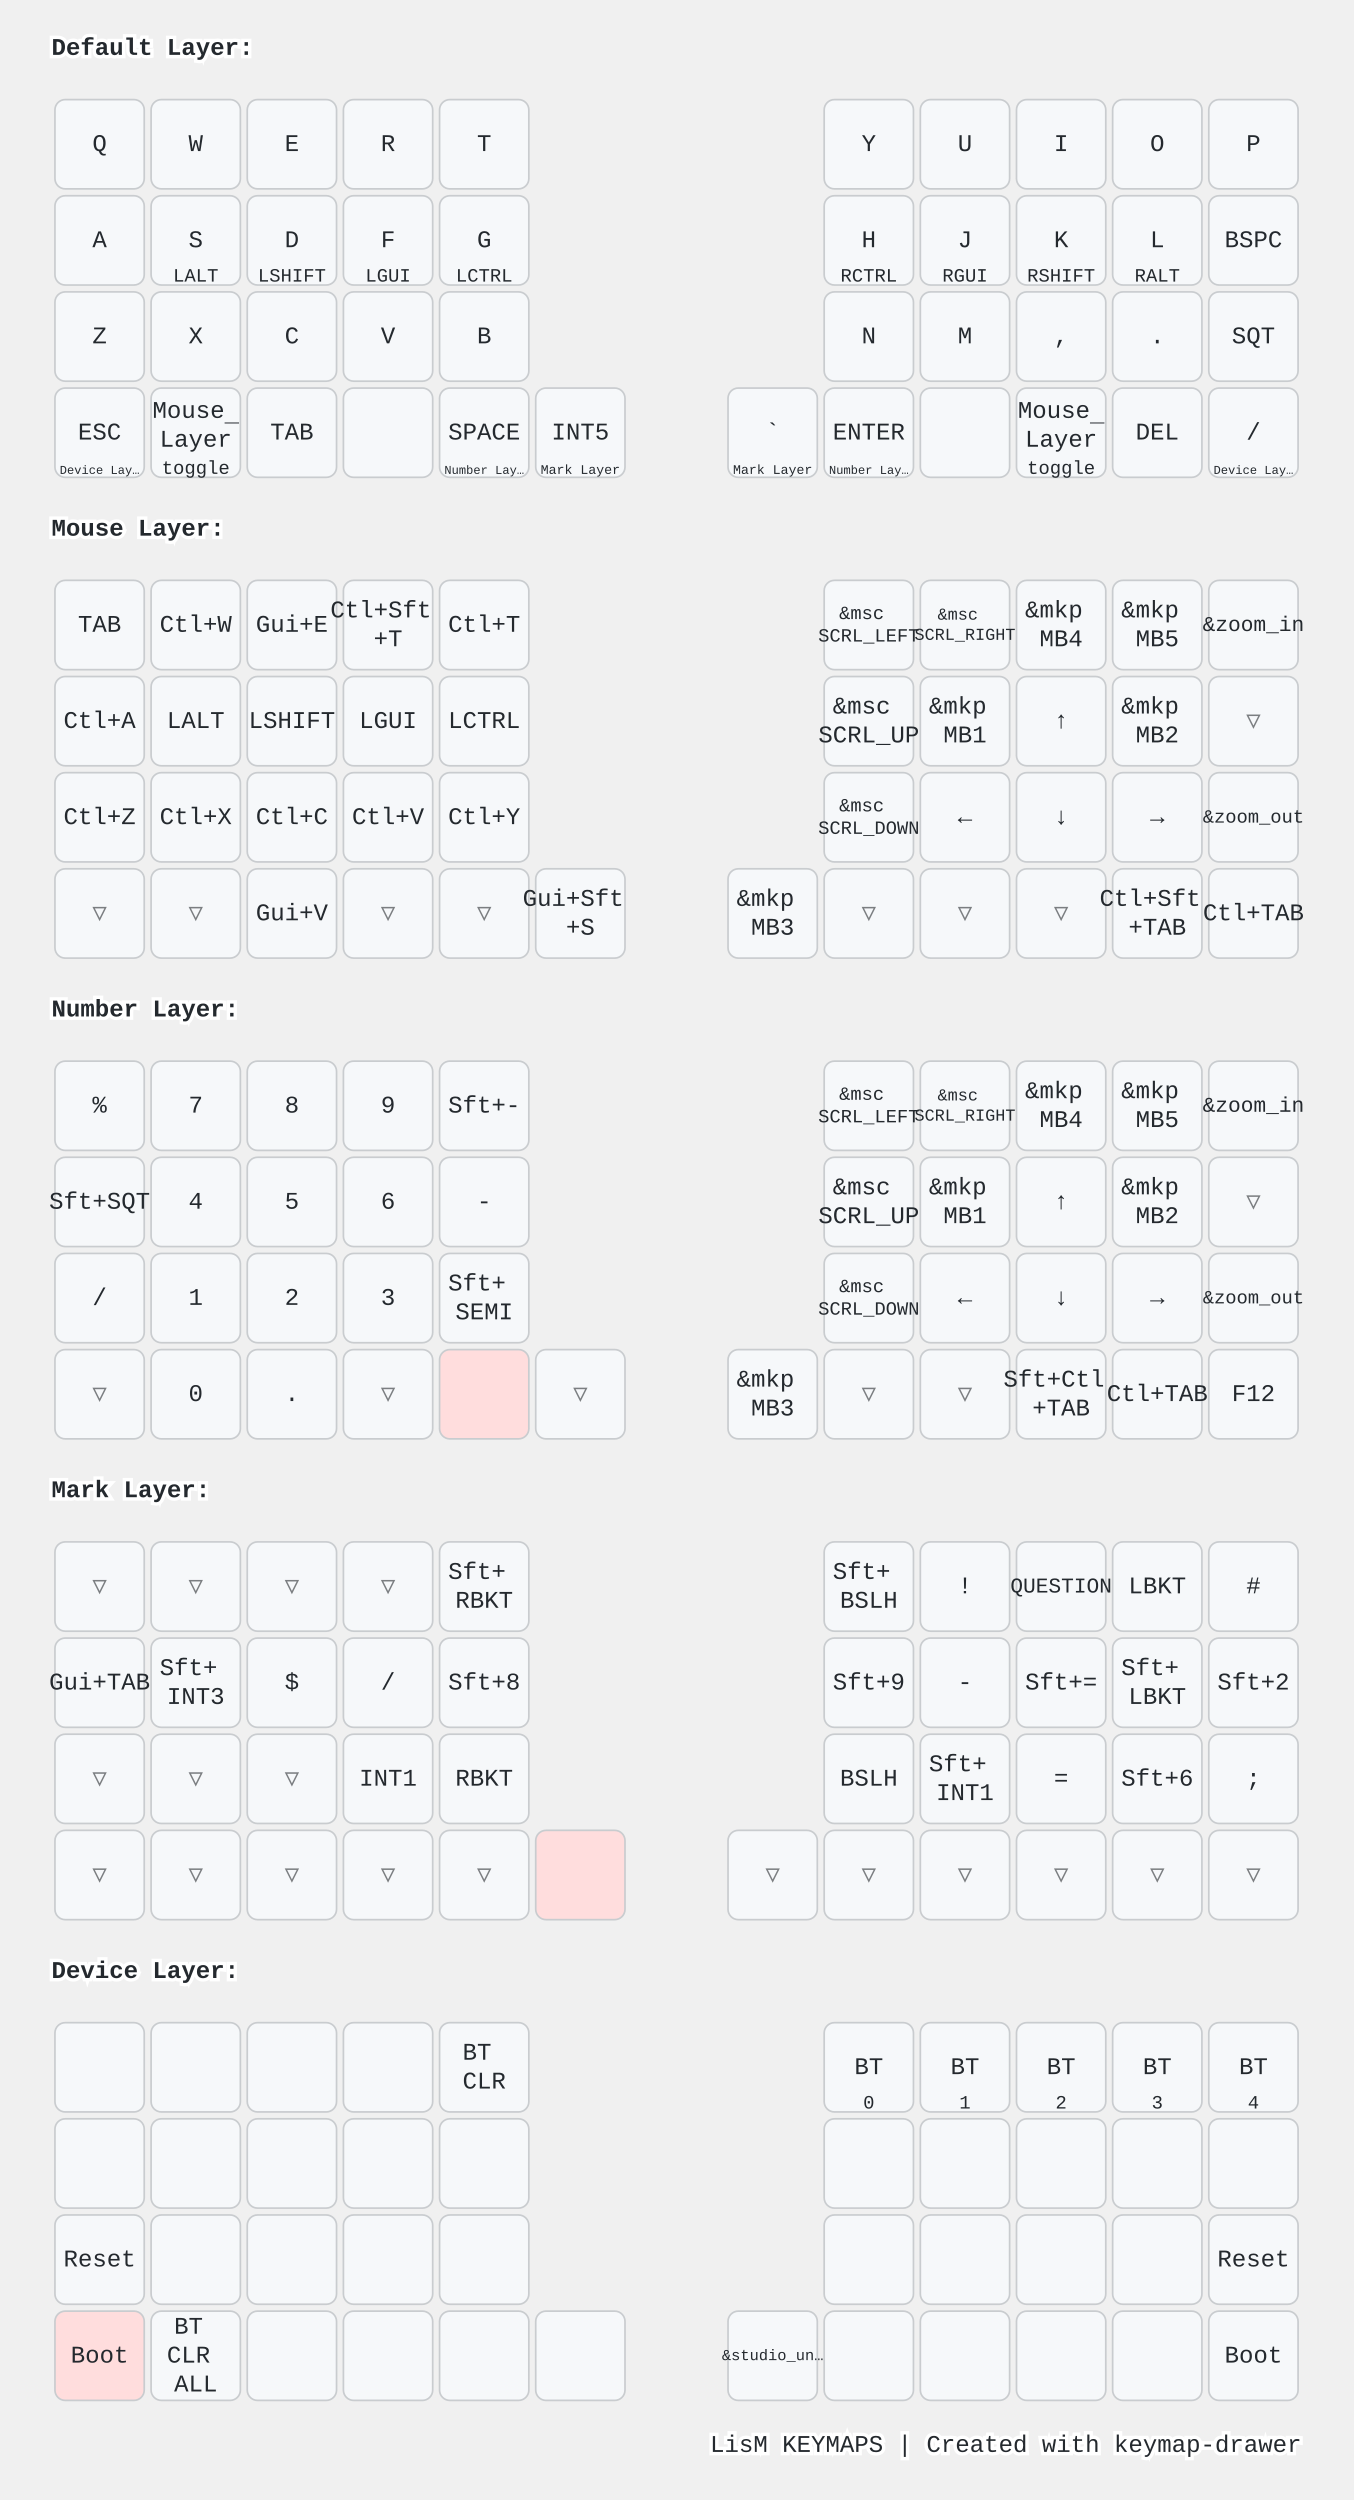
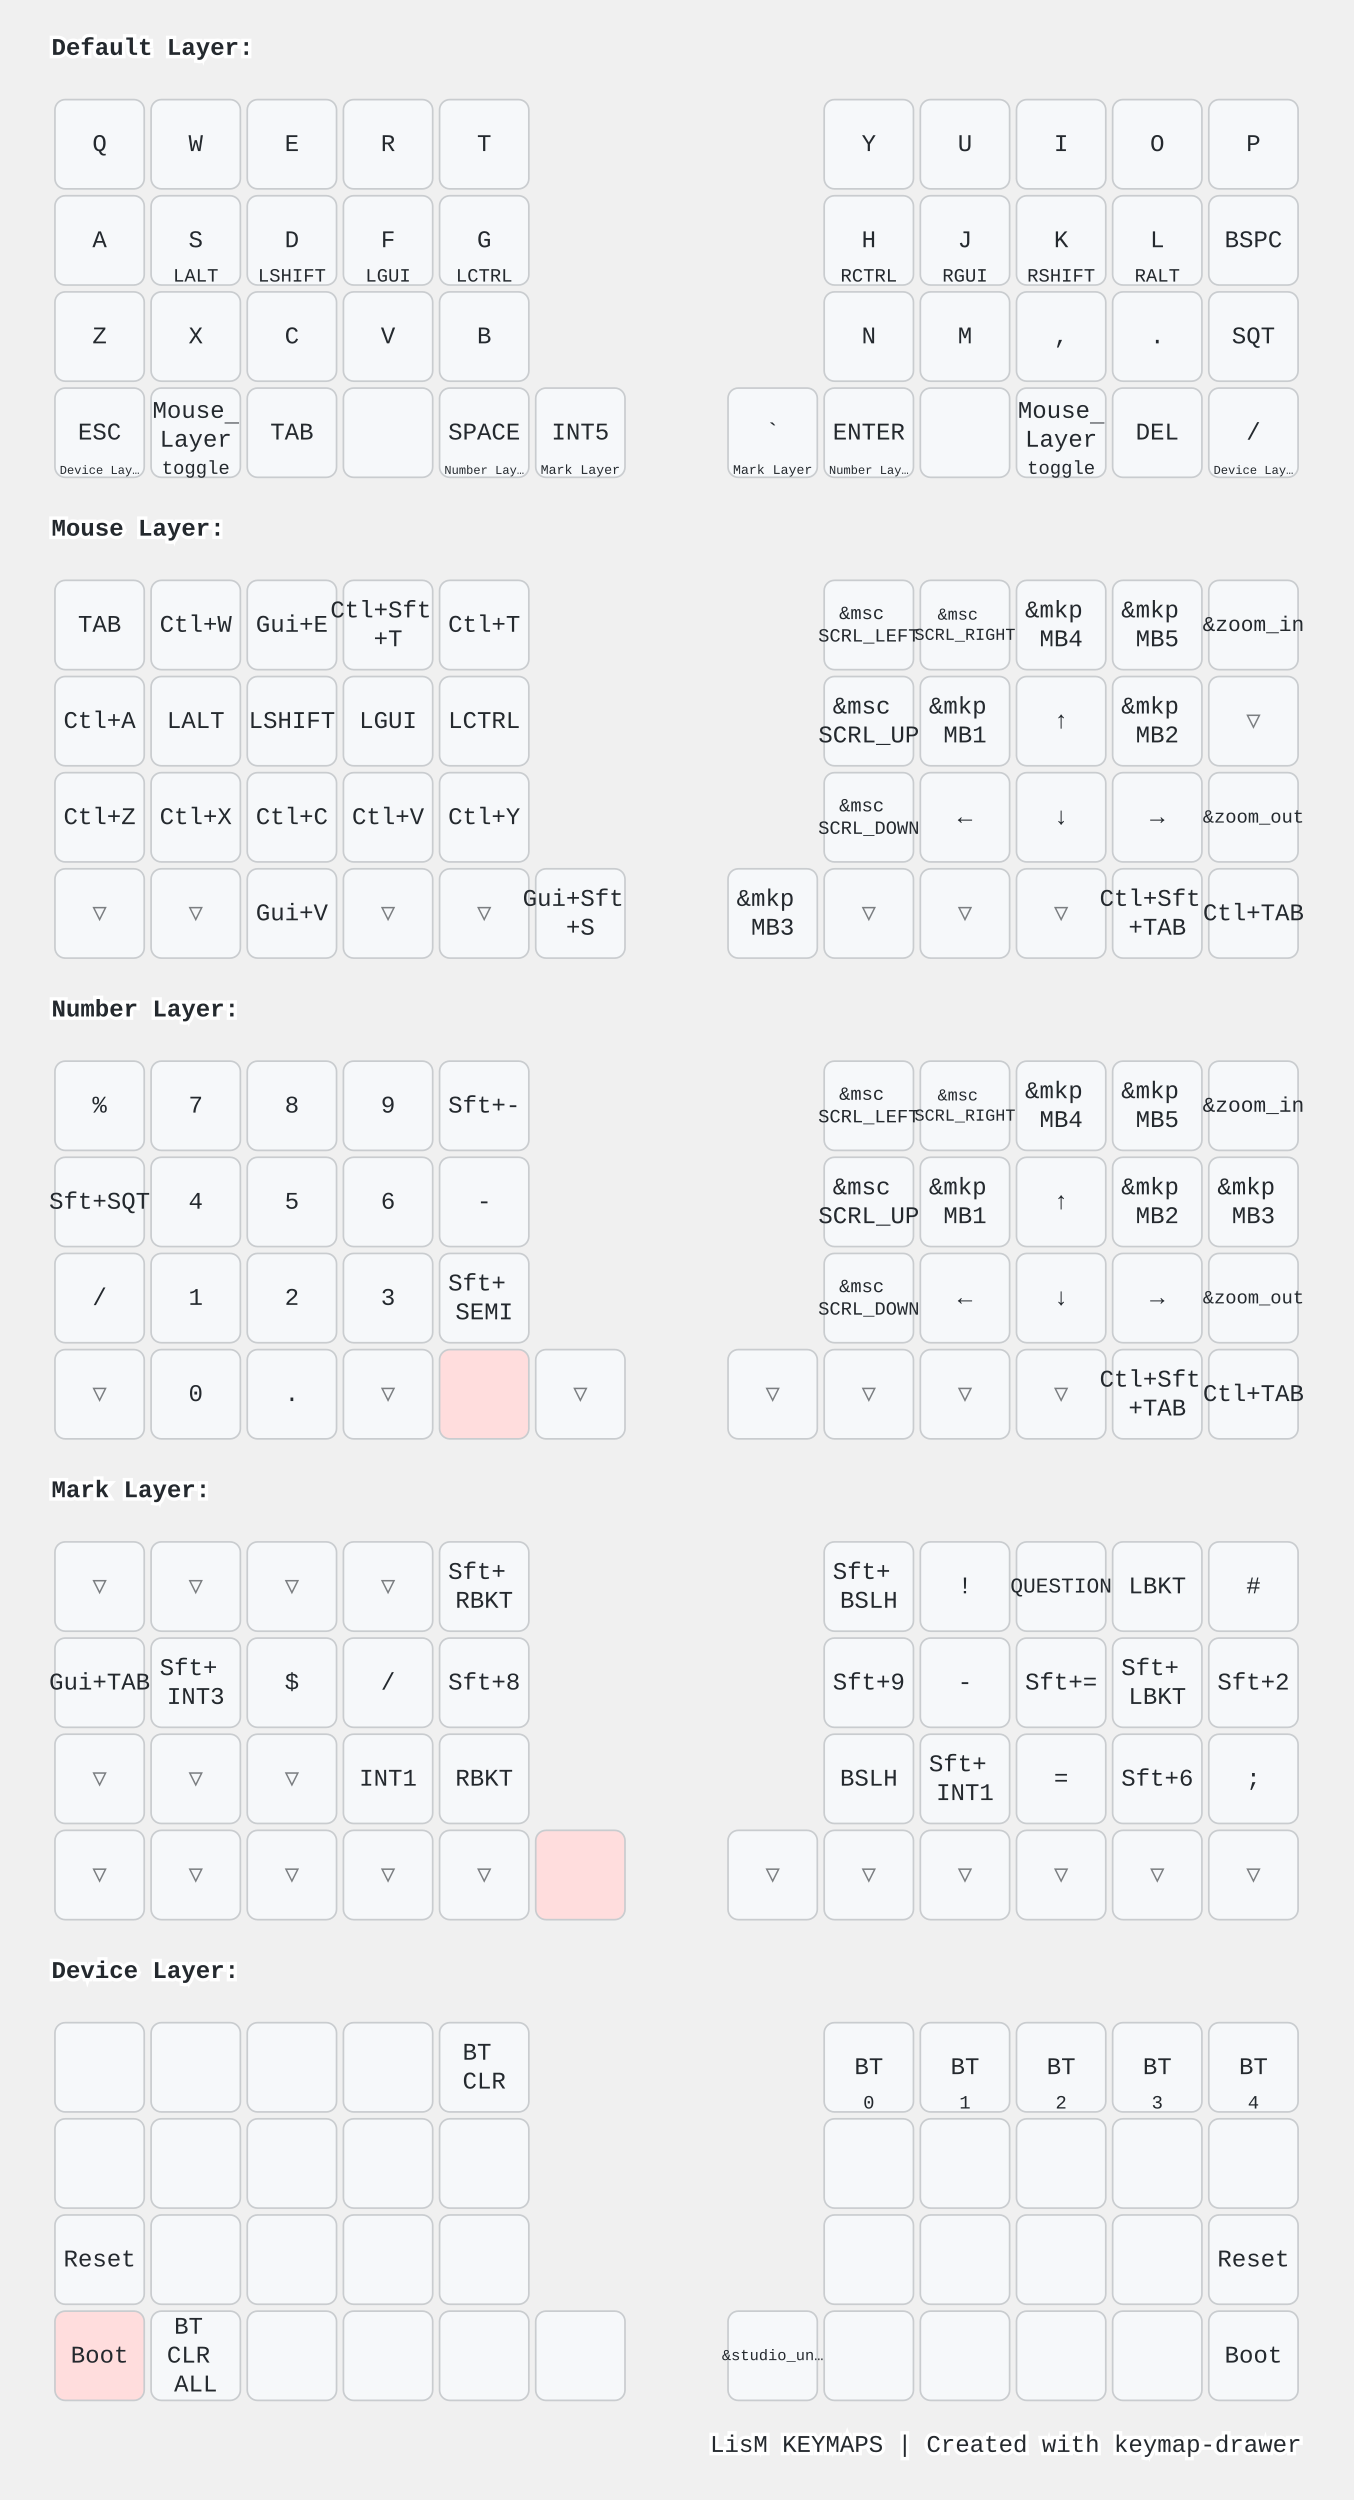
<svg xmlns="http://www.w3.org/2000/svg" width="788" height="1456" viewBox="0 0 788 1456" class="keymap">
  <style>/* inherit to force styles through use tags */
svg path {
    fill: inherit;
}

/* font and background color specifications */
svg.keymap {
    font-family: SFMono-Regular,Consolas,Liberation Mono,Menlo,monospace;
    font-size: 14px;
    font-kerning: normal;
    text-rendering: optimizeLegibility;
    fill: #24292e;
}

/* default key styling */
rect.key {
    fill: #f6f8fa;
}

rect.key, rect.combo {
    stroke: #c9cccf;
    stroke-width: 1;
}

/* default key side styling, only used is draw_key_sides is set */
rect.side {
    filter: brightness(90%);
}

/* color accent for combo boxes */
rect.combo, rect.combo-separate {
    fill: #cdf;
}

/* color accent for held keys */
rect.held, rect.combo.held {
    fill: #fdd;
}

/* color accent for ghost (optional) keys */
rect.ghost, rect.combo.ghost {
    stroke-dasharray: 4, 4;
    stroke-width: 2;
}

text {
    text-anchor: middle;
    dominant-baseline: middle;
}

/* styling for layer labels */
text.label {
    font-weight: bold;
    text-anchor: start;
    stroke: white;
    stroke-width: 4;
    paint-order: stroke;
}

/* styling for optional footer */
text.footer {
    text-anchor: end;
    dominant-baseline: auto;
    stroke: white;
    stroke-width: 4;
    paint-order: stroke;
}

/* styling for combo tap, and key non-tap label text */
text.combo, text.hold, text.shifted, text.left, text.right, text.tl, text.tr, text.bl, text.br {
    font-size: 11px;
}

text.hold, text.bl, text.br {
    text-anchor: middle;
    dominant-baseline: auto;
}

text.shifted, text.tl, text.tr {
    text-anchor: middle;
    dominant-baseline: hanging;
}

text.left, text.tl, text.bl {
    text-anchor: start;
}

text.right, text.tr, text.br {
    text-anchor: end;
}

text.layer-activator {
    text-decoration: underline;
}

/* styling for hold/shifted label text in combo box */
text.combo.hold, text.combo.shifted, text.combo.left, text.combo.right {
    font-size: 8px;
}

/* lighter symbol for transparent keys */
text.trans {
    fill: #7b7e81;
}

/* styling for combo dendrons */
path.combo {
    stroke-width: 1;
    stroke: gray;
    fill: none;
}

/* Start Tabler Icons Cleanup */
/* cannot use height/width with glyphs */
.icon-tabler &gt; path {
    fill: inherit;
    stroke: inherit;
    stroke-width: 2;
}
/* hide tabler's default box */
.icon-tabler &gt; path[stroke="none"][fill="none"] {
    visibility: hidden;
}
/* End Tabler Icons Cleanup */

@media (prefers-color-scheme: dark) {
svg.keymap { fill: #d1d6db; }
rect.key { fill: #3f4750; }
rect.key, rect.combo { stroke: #60666c; }
rect.combo, rect.combo-separate { fill: #1f3d7a; }
rect.held, rect.combo.held { fill: #854747; }
text.label, text.footer { stroke: black; }
text.trans { fill: #7e8184; }
path.combo { stroke: #7f7f7f; }

}</style>
  <g transform="translate(30, 0)" class="layer-Default Layer">
    <text x="0" y="28" class="label" id="Default-Layer">Default Layer:</text>
    <g transform="translate(0, 56)">
      <g transform="translate(28, 28)" class="key keypos-0">
        <rect rx="6" ry="6" x="-26" y="-26" width="52" height="52" class="key" />
        <text x="0" y="0" class="key tap">Q</text>
      </g>
      <g transform="translate(84, 28)" class="key keypos-1">
        <rect rx="6" ry="6" x="-26" y="-26" width="52" height="52" class="key" />
        <text x="0" y="0" class="key tap">W</text>
      </g>
      <g transform="translate(140, 28)" class="key keypos-2">
        <rect rx="6" ry="6" x="-26" y="-26" width="52" height="52" class="key" />
        <text x="0" y="0" class="key tap">E</text>
      </g>
      <g transform="translate(196, 28)" class="key keypos-3">
        <rect rx="6" ry="6" x="-26" y="-26" width="52" height="52" class="key" />
        <text x="0" y="0" class="key tap">R</text>
      </g>
      <g transform="translate(252, 28)" class="key keypos-4">
        <rect rx="6" ry="6" x="-26" y="-26" width="52" height="52" class="key" />
        <text x="0" y="0" class="key tap">T</text>
      </g>
      <g transform="translate(476, 28)" class="key keypos-5">
        <rect rx="6" ry="6" x="-26" y="-26" width="52" height="52" class="key" />
        <text x="0" y="0" class="key tap">Y</text>
      </g>
      <g transform="translate(532, 28)" class="key keypos-6">
        <rect rx="6" ry="6" x="-26" y="-26" width="52" height="52" class="key" />
        <text x="0" y="0" class="key tap">U</text>
      </g>
      <g transform="translate(588, 28)" class="key keypos-7">
        <rect rx="6" ry="6" x="-26" y="-26" width="52" height="52" class="key" />
        <text x="0" y="0" class="key tap">I</text>
      </g>
      <g transform="translate(644, 28)" class="key keypos-8">
        <rect rx="6" ry="6" x="-26" y="-26" width="52" height="52" class="key" />
        <text x="0" y="0" class="key tap">O</text>
      </g>
      <g transform="translate(700, 28)" class="key keypos-9">
        <rect rx="6" ry="6" x="-26" y="-26" width="52" height="52" class="key" />
        <text x="0" y="0" class="key tap">P</text>
      </g>
      <g transform="translate(28, 84)" class="key keypos-10">
        <rect rx="6" ry="6" x="-26" y="-26" width="52" height="52" class="key" />
        <text x="0" y="0" class="key tap">A</text>
      </g>
      <g transform="translate(84, 84)" class="key keypos-11">
        <rect rx="6" ry="6" x="-26" y="-26" width="52" height="52" class="key" />
        <text x="0" y="0" class="key tap">S</text>
        <text x="0" y="24" class="key hold">LALT</text>
      </g>
      <g transform="translate(140, 84)" class="key keypos-12">
        <rect rx="6" ry="6" x="-26" y="-26" width="52" height="52" class="key" />
        <text x="0" y="0" class="key tap">D</text>
        <text x="0" y="24" class="key hold">LSHIFT</text>
      </g>
      <g transform="translate(196, 84)" class="key keypos-13">
        <rect rx="6" ry="6" x="-26" y="-26" width="52" height="52" class="key" />
        <text x="0" y="0" class="key tap">F</text>
        <text x="0" y="24" class="key hold">LGUI</text>
      </g>
      <g transform="translate(252, 84)" class="key keypos-14">
        <rect rx="6" ry="6" x="-26" y="-26" width="52" height="52" class="key" />
        <text x="0" y="0" class="key tap">G</text>
        <text x="0" y="24" class="key hold">LCTRL</text>
      </g>
      <g transform="translate(476, 84)" class="key keypos-15">
        <rect rx="6" ry="6" x="-26" y="-26" width="52" height="52" class="key" />
        <text x="0" y="0" class="key tap">H</text>
        <text x="0" y="24" class="key hold">RCTRL</text>
      </g>
      <g transform="translate(532, 84)" class="key keypos-16">
        <rect rx="6" ry="6" x="-26" y="-26" width="52" height="52" class="key" />
        <text x="0" y="0" class="key tap">J</text>
        <text x="0" y="24" class="key hold">RGUI</text>
      </g>
      <g transform="translate(588, 84)" class="key keypos-17">
        <rect rx="6" ry="6" x="-26" y="-26" width="52" height="52" class="key" />
        <text x="0" y="0" class="key tap">K</text>
        <text x="0" y="24" class="key hold">RSHIFT</text>
      </g>
      <g transform="translate(644, 84)" class="key keypos-18">
        <rect rx="6" ry="6" x="-26" y="-26" width="52" height="52" class="key" />
        <text x="0" y="0" class="key tap">L</text>
        <text x="0" y="24" class="key hold">RALT</text>
      </g>
      <g transform="translate(700, 84)" class="key keypos-19">
        <rect rx="6" ry="6" x="-26" y="-26" width="52" height="52" class="key" />
        <text x="0" y="0" class="key tap">BSPC</text>
      </g>
      <g transform="translate(28, 140)" class="key keypos-20">
        <rect rx="6" ry="6" x="-26" y="-26" width="52" height="52" class="key" />
        <text x="0" y="0" class="key tap">Z</text>
      </g>
      <g transform="translate(84, 140)" class="key keypos-21">
        <rect rx="6" ry="6" x="-26" y="-26" width="52" height="52" class="key" />
        <text x="0" y="0" class="key tap">X</text>
      </g>
      <g transform="translate(140, 140)" class="key keypos-22">
        <rect rx="6" ry="6" x="-26" y="-26" width="52" height="52" class="key" />
        <text x="0" y="0" class="key tap">C</text>
      </g>
      <g transform="translate(196, 140)" class="key keypos-23">
        <rect rx="6" ry="6" x="-26" y="-26" width="52" height="52" class="key" />
        <text x="0" y="0" class="key tap">V</text>
      </g>
      <g transform="translate(252, 140)" class="key keypos-24">
        <rect rx="6" ry="6" x="-26" y="-26" width="52" height="52" class="key" />
        <text x="0" y="0" class="key tap">B</text>
      </g>
      <g transform="translate(476, 140)" class="key keypos-25">
        <rect rx="6" ry="6" x="-26" y="-26" width="52" height="52" class="key" />
        <text x="0" y="0" class="key tap">N</text>
      </g>
      <g transform="translate(532, 140)" class="key keypos-26">
        <rect rx="6" ry="6" x="-26" y="-26" width="52" height="52" class="key" />
        <text x="0" y="0" class="key tap">M</text>
      </g>
      <g transform="translate(588, 140)" class="key keypos-27">
        <rect rx="6" ry="6" x="-26" y="-26" width="52" height="52" class="key" />
        <text x="0" y="0" class="key tap">,</text>
      </g>
      <g transform="translate(644, 140)" class="key keypos-28">
        <rect rx="6" ry="6" x="-26" y="-26" width="52" height="52" class="key" />
        <text x="0" y="0" class="key tap">.</text>
      </g>
      <g transform="translate(700, 140)" class="key keypos-29">
        <rect rx="6" ry="6" x="-26" y="-26" width="52" height="52" class="key" />
        <text x="0" y="0" class="key tap">SQT</text>
      </g>
      <g transform="translate(28, 196)" class="key keypos-30">
        <rect rx="6" ry="6" x="-26" y="-26" width="52" height="52" class="key" />
        <text x="0" y="0" class="key tap">ESC</text>
        <a href="#Device-Layer">
          <text x="0" y="24" class="key hold layer-activator">
            <tspan style="font-size: 64%">Device Lay…</tspan>
          </text>
        </a>
      </g>
      <g transform="translate(84, 196)" class="key keypos-31">
        <rect rx="6" ry="6" x="-26" y="-26" width="52" height="52" class="key" />
        <a href="#Mouse-Layer">
          <text x="0" y="0" class="key tap layer-activator">
            <tspan x="0" dy="-0.9em">Mouse</tspan>
            <tspan x="0" dy="1.2em">Layer</tspan>
          </text>
        </a>
        <text x="0" y="24" class="key hold">toggle</text>
      </g>
      <g transform="translate(140, 196)" class="key keypos-32">
        <rect rx="6" ry="6" x="-26" y="-26" width="52" height="52" class="key" />
        <text x="0" y="0" class="key tap">TAB</text>
      </g>
      <g transform="translate(196, 196)" class="key keypos-33">
        <rect rx="6" ry="6" x="-26" y="-26" width="52" height="52" class="key" />
      </g>
      <g transform="translate(252, 196)" class="key keypos-34">
        <rect rx="6" ry="6" x="-26" y="-26" width="52" height="52" class="key" />
        <text x="0" y="0" class="key tap">SPACE</text>
        <a href="#Number-Layer">
          <text x="0" y="24" class="key hold layer-activator">
            <tspan style="font-size: 64%">Number Lay…</tspan>
          </text>
        </a>
      </g>
      <g transform="translate(308, 196)" class="key keypos-35">
        <rect rx="6" ry="6" x="-26" y="-26" width="52" height="52" class="key" />
        <text x="0" y="0" class="key tap">INT5</text>
        <a href="#Mark-Layer">
          <text x="0" y="24" class="key hold layer-activator">
            <tspan style="font-size: 70%">Mark Layer</tspan>
          </text>
        </a>
      </g>
      <g transform="translate(420, 196)" class="key keypos-36">
        <rect rx="6" ry="6" x="-26" y="-26" width="52" height="52" class="key" />
        <text x="0" y="0" class="key tap">`</text>
        <a href="#Mark-Layer">
          <text x="0" y="24" class="key hold layer-activator">
            <tspan style="font-size: 70%">Mark Layer</tspan>
          </text>
        </a>
      </g>
      <g transform="translate(476, 196)" class="key keypos-37">
        <rect rx="6" ry="6" x="-26" y="-26" width="52" height="52" class="key" />
        <text x="0" y="0" class="key tap">ENTER</text>
        <a href="#Number-Layer">
          <text x="0" y="24" class="key hold layer-activator">
            <tspan style="font-size: 64%">Number Lay…</tspan>
          </text>
        </a>
      </g>
      <g transform="translate(532, 196)" class="key keypos-38">
        <rect rx="6" ry="6" x="-26" y="-26" width="52" height="52" class="key" />
      </g>
      <g transform="translate(588, 196)" class="key keypos-39">
        <rect rx="6" ry="6" x="-26" y="-26" width="52" height="52" class="key" />
        <a href="#Mouse-Layer">
          <text x="0" y="0" class="key tap layer-activator">
            <tspan x="0" dy="-0.9em">Mouse</tspan>
            <tspan x="0" dy="1.2em">Layer</tspan>
          </text>
        </a>
        <text x="0" y="24" class="key hold">toggle</text>
      </g>
      <g transform="translate(644, 196)" class="key keypos-40">
        <rect rx="6" ry="6" x="-26" y="-26" width="52" height="52" class="key" />
        <text x="0" y="0" class="key tap">DEL</text>
      </g>
      <g transform="translate(700, 196)" class="key keypos-41">
        <rect rx="6" ry="6" x="-26" y="-26" width="52" height="52" class="key" />
        <text x="0" y="0" class="key tap">/</text>
        <a href="#Device-Layer">
          <text x="0" y="24" class="key hold layer-activator">
            <tspan style="font-size: 64%">Device Lay…</tspan>
          </text>
        </a>
      </g>
    </g>
  </g>
  <g transform="translate(30, 280)" class="layer-Mouse Layer">
    <text x="0" y="28" class="label" id="Mouse-Layer">Mouse Layer:</text>
    <g transform="translate(0, 56)">
      <g transform="translate(28, 28)" class="key keypos-0">
        <rect rx="6" ry="6" x="-26" y="-26" width="52" height="52" class="key" />
        <text x="0" y="0" class="key tap">TAB</text>
      </g>
      <g transform="translate(84, 28)" class="key keypos-1">
        <rect rx="6" ry="6" x="-26" y="-26" width="52" height="52" class="key" />
        <text x="0" y="0" class="key tap">Ctl+W</text>
      </g>
      <g transform="translate(140, 28)" class="key keypos-2">
        <rect rx="6" ry="6" x="-26" y="-26" width="52" height="52" class="key" />
        <text x="0" y="0" class="key tap">Gui+E</text>
      </g>
      <g transform="translate(196, 28)" class="key keypos-3">
        <rect rx="6" ry="6" x="-26" y="-26" width="52" height="52" class="key" />
        <text x="0" y="0" class="key tap">
          <tspan x="0" dy="-0.6em">Ctl+Sft</tspan>
          <tspan x="0" dy="1.2em">+T</tspan>
        </text>
      </g>
      <g transform="translate(252, 28)" class="key keypos-4">
        <rect rx="6" ry="6" x="-26" y="-26" width="52" height="52" class="key" />
        <text x="0" y="0" class="key tap">Ctl+T</text>
      </g>
      <g transform="translate(476, 28)" class="key keypos-5">
        <rect rx="6" ry="6" x="-26" y="-26" width="52" height="52" class="key" />
        <text x="0" y="0" class="key tap">
          <tspan x="0" dy="-0.6em" style="font-size: 78%">&amp;msc</tspan>
          <tspan x="0" dy="1.2em" style="font-size: 78%">SCRL_LEFT</tspan>
        </text>
      </g>
      <g transform="translate(532, 28)" class="key keypos-6">
        <rect rx="6" ry="6" x="-26" y="-26" width="52" height="52" class="key" />
        <text x="0" y="0" class="key tap">
          <tspan x="0" dy="-0.6em" style="font-size: 70%">&amp;msc</tspan>
          <tspan x="0" dy="1.2em" style="font-size: 70%">SCRL_RIGHT</tspan>
        </text>
      </g>
      <g transform="translate(588, 28)" class="key keypos-7">
        <rect rx="6" ry="6" x="-26" y="-26" width="52" height="52" class="key" />
        <text x="0" y="0" class="key tap">
          <tspan x="0" dy="-0.6em">&amp;mkp</tspan>
          <tspan x="0" dy="1.2em">MB4</tspan>
        </text>
      </g>
      <g transform="translate(644, 28)" class="key keypos-8">
        <rect rx="6" ry="6" x="-26" y="-26" width="52" height="52" class="key" />
        <text x="0" y="0" class="key tap">
          <tspan x="0" dy="-0.6em">&amp;mkp</tspan>
          <tspan x="0" dy="1.2em">MB5</tspan>
        </text>
      </g>
      <g transform="translate(700, 28)" class="key keypos-9">
        <rect rx="6" ry="6" x="-26" y="-26" width="52" height="52" class="key" />
        <text x="0" y="0" class="key tap">
          <tspan style="font-size: 88%">&amp;zoom_in</tspan>
        </text>
      </g>
      <g transform="translate(28, 84)" class="key keypos-10">
        <rect rx="6" ry="6" x="-26" y="-26" width="52" height="52" class="key" />
        <text x="0" y="0" class="key tap">Ctl+A</text>
      </g>
      <g transform="translate(84, 84)" class="key keypos-11">
        <rect rx="6" ry="6" x="-26" y="-26" width="52" height="52" class="key" />
        <text x="0" y="0" class="key tap">LALT</text>
      </g>
      <g transform="translate(140, 84)" class="key keypos-12">
        <rect rx="6" ry="6" x="-26" y="-26" width="52" height="52" class="key" />
        <text x="0" y="0" class="key tap">LSHIFT</text>
      </g>
      <g transform="translate(196, 84)" class="key keypos-13">
        <rect rx="6" ry="6" x="-26" y="-26" width="52" height="52" class="key" />
        <text x="0" y="0" class="key tap">LGUI</text>
      </g>
      <g transform="translate(252, 84)" class="key keypos-14">
        <rect rx="6" ry="6" x="-26" y="-26" width="52" height="52" class="key" />
        <text x="0" y="0" class="key tap">LCTRL</text>
      </g>
      <g transform="translate(476, 84)" class="key keypos-15">
        <rect rx="6" ry="6" x="-26" y="-26" width="52" height="52" class="key" />
        <text x="0" y="0" class="key tap">
          <tspan x="0" dy="-0.6em">&amp;msc</tspan>
          <tspan x="0" dy="1.2em">SCRL_UP</tspan>
        </text>
      </g>
      <g transform="translate(532, 84)" class="key keypos-16">
        <rect rx="6" ry="6" x="-26" y="-26" width="52" height="52" class="key" />
        <text x="0" y="0" class="key tap">
          <tspan x="0" dy="-0.6em">&amp;mkp</tspan>
          <tspan x="0" dy="1.2em">MB1</tspan>
        </text>
      </g>
      <g transform="translate(588, 84)" class="key keypos-17">
        <rect rx="6" ry="6" x="-26" y="-26" width="52" height="52" class="key" />
        <text x="0" y="0" class="key tap">↑</text>
      </g>
      <g transform="translate(644, 84)" class="key keypos-18">
        <rect rx="6" ry="6" x="-26" y="-26" width="52" height="52" class="key" />
        <text x="0" y="0" class="key tap">
          <tspan x="0" dy="-0.6em">&amp;mkp</tspan>
          <tspan x="0" dy="1.2em">MB2</tspan>
        </text>
      </g>
      <g transform="translate(700, 84)" class="key trans keypos-19">
        <rect rx="6" ry="6" x="-26" y="-26" width="52" height="52" class="key trans" />
        <text x="0" y="0" class="key trans tap">▽</text>
      </g>
      <g transform="translate(28, 140)" class="key keypos-20">
        <rect rx="6" ry="6" x="-26" y="-26" width="52" height="52" class="key" />
        <text x="0" y="0" class="key tap">Ctl+Z</text>
      </g>
      <g transform="translate(84, 140)" class="key keypos-21">
        <rect rx="6" ry="6" x="-26" y="-26" width="52" height="52" class="key" />
        <text x="0" y="0" class="key tap">Ctl+X</text>
      </g>
      <g transform="translate(140, 140)" class="key keypos-22">
        <rect rx="6" ry="6" x="-26" y="-26" width="52" height="52" class="key" />
        <text x="0" y="0" class="key tap">Ctl+C</text>
      </g>
      <g transform="translate(196, 140)" class="key keypos-23">
        <rect rx="6" ry="6" x="-26" y="-26" width="52" height="52" class="key" />
        <text x="0" y="0" class="key tap">Ctl+V</text>
      </g>
      <g transform="translate(252, 140)" class="key keypos-24">
        <rect rx="6" ry="6" x="-26" y="-26" width="52" height="52" class="key" />
        <text x="0" y="0" class="key tap">Ctl+Y</text>
      </g>
      <g transform="translate(476, 140)" class="key keypos-25">
        <rect rx="6" ry="6" x="-26" y="-26" width="52" height="52" class="key" />
        <text x="0" y="0" class="key tap">
          <tspan x="0" dy="-0.6em" style="font-size: 78%">&amp;msc</tspan>
          <tspan x="0" dy="1.2em" style="font-size: 78%">SCRL_DOWN</tspan>
        </text>
      </g>
      <g transform="translate(532, 140)" class="key keypos-26">
        <rect rx="6" ry="6" x="-26" y="-26" width="52" height="52" class="key" />
        <text x="0" y="0" class="key tap">←</text>
      </g>
      <g transform="translate(588, 140)" class="key keypos-27">
        <rect rx="6" ry="6" x="-26" y="-26" width="52" height="52" class="key" />
        <text x="0" y="0" class="key tap">↓</text>
      </g>
      <g transform="translate(644, 140)" class="key keypos-28">
        <rect rx="6" ry="6" x="-26" y="-26" width="52" height="52" class="key" />
        <text x="0" y="0" class="key tap">→</text>
      </g>
      <g transform="translate(700, 140)" class="key keypos-29">
        <rect rx="6" ry="6" x="-26" y="-26" width="52" height="52" class="key" />
        <text x="0" y="0" class="key tap">
          <tspan style="font-size: 78%">&amp;zoom_out</tspan>
        </text>
      </g>
      <g transform="translate(28, 196)" class="key trans keypos-30">
        <rect rx="6" ry="6" x="-26" y="-26" width="52" height="52" class="key trans" />
        <text x="0" y="0" class="key trans tap">▽</text>
      </g>
      <g transform="translate(84, 196)" class="key trans keypos-31">
        <rect rx="6" ry="6" x="-26" y="-26" width="52" height="52" class="key trans" />
        <text x="0" y="0" class="key trans tap">▽</text>
      </g>
      <g transform="translate(140, 196)" class="key keypos-32">
        <rect rx="6" ry="6" x="-26" y="-26" width="52" height="52" class="key" />
        <text x="0" y="0" class="key tap">Gui+V</text>
      </g>
      <g transform="translate(196, 196)" class="key trans keypos-33">
        <rect rx="6" ry="6" x="-26" y="-26" width="52" height="52" class="key trans" />
        <text x="0" y="0" class="key trans tap">▽</text>
      </g>
      <g transform="translate(252, 196)" class="key trans keypos-34">
        <rect rx="6" ry="6" x="-26" y="-26" width="52" height="52" class="key trans" />
        <text x="0" y="0" class="key trans tap">▽</text>
      </g>
      <g transform="translate(308, 196)" class="key keypos-35">
        <rect rx="6" ry="6" x="-26" y="-26" width="52" height="52" class="key" />
        <text x="0" y="0" class="key tap">
          <tspan x="0" dy="-0.6em">Gui+Sft</tspan>
          <tspan x="0" dy="1.2em">+S</tspan>
        </text>
      </g>
      <g transform="translate(420, 196)" class="key keypos-36">
        <rect rx="6" ry="6" x="-26" y="-26" width="52" height="52" class="key" />
        <text x="0" y="0" class="key tap">
          <tspan x="0" dy="-0.6em">&amp;mkp</tspan>
          <tspan x="0" dy="1.2em">MB3</tspan>
        </text>
      </g>
      <g transform="translate(476, 196)" class="key trans keypos-37">
        <rect rx="6" ry="6" x="-26" y="-26" width="52" height="52" class="key trans" />
        <text x="0" y="0" class="key trans tap">▽</text>
      </g>
      <g transform="translate(532, 196)" class="key trans keypos-38">
        <rect rx="6" ry="6" x="-26" y="-26" width="52" height="52" class="key trans" />
        <text x="0" y="0" class="key trans tap">▽</text>
      </g>
      <g transform="translate(588, 196)" class="key trans keypos-39">
        <rect rx="6" ry="6" x="-26" y="-26" width="52" height="52" class="key trans" />
        <text x="0" y="0" class="key trans tap">▽</text>
      </g>
      <g transform="translate(644, 196)" class="key keypos-40">
        <rect rx="6" ry="6" x="-26" y="-26" width="52" height="52" class="key" />
        <text x="0" y="0" class="key tap">
          <tspan x="0" dy="-0.6em">Ctl+Sft</tspan>
          <tspan x="0" dy="1.2em">+TAB</tspan>
        </text>
      </g>
      <g transform="translate(700, 196)" class="key keypos-41">
        <rect rx="6" ry="6" x="-26" y="-26" width="52" height="52" class="key" />
        <text x="0" y="0" class="key tap">Ctl+TAB</text>
      </g>
    </g>
  </g>
  <g transform="translate(30, 560)" class="layer-Number Layer">
    <text x="0" y="28" class="label" id="Number-Layer">Number Layer:</text>
    <g transform="translate(0, 56)">
      <g transform="translate(28, 28)" class="key keypos-0">
        <rect rx="6" ry="6" x="-26" y="-26" width="52" height="52" class="key" />
        <text x="0" y="0" class="key tap">%</text>
      </g>
      <g transform="translate(84, 28)" class="key keypos-1">
        <rect rx="6" ry="6" x="-26" y="-26" width="52" height="52" class="key" />
        <text x="0" y="0" class="key tap">7</text>
      </g>
      <g transform="translate(140, 28)" class="key keypos-2">
        <rect rx="6" ry="6" x="-26" y="-26" width="52" height="52" class="key" />
        <text x="0" y="0" class="key tap">8</text>
      </g>
      <g transform="translate(196, 28)" class="key keypos-3">
        <rect rx="6" ry="6" x="-26" y="-26" width="52" height="52" class="key" />
        <text x="0" y="0" class="key tap">9</text>
      </g>
      <g transform="translate(252, 28)" class="key keypos-4">
        <rect rx="6" ry="6" x="-26" y="-26" width="52" height="52" class="key" />
        <text x="0" y="0" class="key tap">Sft+-</text>
      </g>
      <g transform="translate(476, 28)" class="key keypos-5">
        <rect rx="6" ry="6" x="-26" y="-26" width="52" height="52" class="key" />
        <text x="0" y="0" class="key tap">
          <tspan x="0" dy="-0.6em" style="font-size: 78%">&amp;msc</tspan>
          <tspan x="0" dy="1.2em" style="font-size: 78%">SCRL_LEFT</tspan>
        </text>
      </g>
      <g transform="translate(532, 28)" class="key keypos-6">
        <rect rx="6" ry="6" x="-26" y="-26" width="52" height="52" class="key" />
        <text x="0" y="0" class="key tap">
          <tspan x="0" dy="-0.6em" style="font-size: 70%">&amp;msc</tspan>
          <tspan x="0" dy="1.2em" style="font-size: 70%">SCRL_RIGHT</tspan>
        </text>
      </g>
      <g transform="translate(588, 28)" class="key keypos-7">
        <rect rx="6" ry="6" x="-26" y="-26" width="52" height="52" class="key" />
        <text x="0" y="0" class="key tap">
          <tspan x="0" dy="-0.6em">&amp;mkp</tspan>
          <tspan x="0" dy="1.2em">MB4</tspan>
        </text>
      </g>
      <g transform="translate(644, 28)" class="key keypos-8">
        <rect rx="6" ry="6" x="-26" y="-26" width="52" height="52" class="key" />
        <text x="0" y="0" class="key tap">
          <tspan x="0" dy="-0.6em">&amp;mkp</tspan>
          <tspan x="0" dy="1.2em">MB5</tspan>
        </text>
      </g>
      <g transform="translate(700, 28)" class="key keypos-9">
        <rect rx="6" ry="6" x="-26" y="-26" width="52" height="52" class="key" />
        <text x="0" y="0" class="key tap">
          <tspan style="font-size: 88%">&amp;zoom_in</tspan>
        </text>
      </g>
      <g transform="translate(28, 84)" class="key keypos-10">
        <rect rx="6" ry="6" x="-26" y="-26" width="52" height="52" class="key" />
        <text x="0" y="0" class="key tap">Sft+SQT</text>
      </g>
      <g transform="translate(84, 84)" class="key keypos-11">
        <rect rx="6" ry="6" x="-26" y="-26" width="52" height="52" class="key" />
        <text x="0" y="0" class="key tap">4</text>
      </g>
      <g transform="translate(140, 84)" class="key keypos-12">
        <rect rx="6" ry="6" x="-26" y="-26" width="52" height="52" class="key" />
        <text x="0" y="0" class="key tap">5</text>
      </g>
      <g transform="translate(196, 84)" class="key keypos-13">
        <rect rx="6" ry="6" x="-26" y="-26" width="52" height="52" class="key" />
        <text x="0" y="0" class="key tap">6</text>
      </g>
      <g transform="translate(252, 84)" class="key keypos-14">
        <rect rx="6" ry="6" x="-26" y="-26" width="52" height="52" class="key" />
        <text x="0" y="0" class="key tap">-</text>
      </g>
      <g transform="translate(476, 84)" class="key keypos-15">
        <rect rx="6" ry="6" x="-26" y="-26" width="52" height="52" class="key" />
        <text x="0" y="0" class="key tap">
          <tspan x="0" dy="-0.6em">&amp;msc</tspan>
          <tspan x="0" dy="1.2em">SCRL_UP</tspan>
        </text>
      </g>
      <g transform="translate(532, 84)" class="key keypos-16">
        <rect rx="6" ry="6" x="-26" y="-26" width="52" height="52" class="key" />
        <text x="0" y="0" class="key tap">
          <tspan x="0" dy="-0.6em">&amp;mkp</tspan>
          <tspan x="0" dy="1.2em">MB1</tspan>
        </text>
      </g>
      <g transform="translate(588, 84)" class="key keypos-17">
        <rect rx="6" ry="6" x="-26" y="-26" width="52" height="52" class="key" />
        <text x="0" y="0" class="key tap">↑</text>
      </g>
      <g transform="translate(644, 84)" class="key keypos-18">
        <rect rx="6" ry="6" x="-26" y="-26" width="52" height="52" class="key" />
        <text x="0" y="0" class="key tap">
          <tspan x="0" dy="-0.6em">&amp;mkp</tspan>
          <tspan x="0" dy="1.2em">MB2</tspan>
        </text>
      </g>
-       <g transform="translate(700, 84)" class="key trans keypos-19">
-         <rect rx="6" ry="6" x="-26" y="-26" width="52" height="52" class="key trans" />
-         <text x="0" y="0" class="key trans tap">▽</text>
+       <g transform="translate(700, 84)" class="key keypos-19">
+         <rect rx="6" ry="6" x="-26" y="-26" width="52" height="52" class="key" />
+         <text x="0" y="0" class="key tap">
+           <tspan x="0" dy="-0.6em">&amp;mkp</tspan>
+           <tspan x="0" dy="1.2em">MB3</tspan>
+         </text>
      </g>
      <g transform="translate(28, 140)" class="key keypos-20">
        <rect rx="6" ry="6" x="-26" y="-26" width="52" height="52" class="key" />
        <text x="0" y="0" class="key tap">/</text>
      </g>
      <g transform="translate(84, 140)" class="key keypos-21">
        <rect rx="6" ry="6" x="-26" y="-26" width="52" height="52" class="key" />
        <text x="0" y="0" class="key tap">1</text>
      </g>
      <g transform="translate(140, 140)" class="key keypos-22">
        <rect rx="6" ry="6" x="-26" y="-26" width="52" height="52" class="key" />
        <text x="0" y="0" class="key tap">2</text>
      </g>
      <g transform="translate(196, 140)" class="key keypos-23">
        <rect rx="6" ry="6" x="-26" y="-26" width="52" height="52" class="key" />
        <text x="0" y="0" class="key tap">3</text>
      </g>
      <g transform="translate(252, 140)" class="key keypos-24">
        <rect rx="6" ry="6" x="-26" y="-26" width="52" height="52" class="key" />
        <text x="0" y="0" class="key tap">
          <tspan x="0" dy="-0.6em">Sft+</tspan>
          <tspan x="0" dy="1.2em">SEMI</tspan>
        </text>
      </g>
      <g transform="translate(476, 140)" class="key keypos-25">
        <rect rx="6" ry="6" x="-26" y="-26" width="52" height="52" class="key" />
        <text x="0" y="0" class="key tap">
          <tspan x="0" dy="-0.6em" style="font-size: 78%">&amp;msc</tspan>
          <tspan x="0" dy="1.2em" style="font-size: 78%">SCRL_DOWN</tspan>
        </text>
      </g>
      <g transform="translate(532, 140)" class="key keypos-26">
        <rect rx="6" ry="6" x="-26" y="-26" width="52" height="52" class="key" />
        <text x="0" y="0" class="key tap">←</text>
      </g>
      <g transform="translate(588, 140)" class="key keypos-27">
        <rect rx="6" ry="6" x="-26" y="-26" width="52" height="52" class="key" />
        <text x="0" y="0" class="key tap">↓</text>
      </g>
      <g transform="translate(644, 140)" class="key keypos-28">
        <rect rx="6" ry="6" x="-26" y="-26" width="52" height="52" class="key" />
        <text x="0" y="0" class="key tap">→</text>
      </g>
      <g transform="translate(700, 140)" class="key keypos-29">
        <rect rx="6" ry="6" x="-26" y="-26" width="52" height="52" class="key" />
        <text x="0" y="0" class="key tap">
          <tspan style="font-size: 78%">&amp;zoom_out</tspan>
        </text>
      </g>
      <g transform="translate(28, 196)" class="key trans keypos-30">
        <rect rx="6" ry="6" x="-26" y="-26" width="52" height="52" class="key trans" />
        <text x="0" y="0" class="key trans tap">▽</text>
      </g>
      <g transform="translate(84, 196)" class="key keypos-31">
        <rect rx="6" ry="6" x="-26" y="-26" width="52" height="52" class="key" />
        <text x="0" y="0" class="key tap">0</text>
      </g>
      <g transform="translate(140, 196)" class="key keypos-32">
        <rect rx="6" ry="6" x="-26" y="-26" width="52" height="52" class="key" />
        <text x="0" y="0" class="key tap">.</text>
      </g>
      <g transform="translate(196, 196)" class="key trans keypos-33">
        <rect rx="6" ry="6" x="-26" y="-26" width="52" height="52" class="key trans" />
        <text x="0" y="0" class="key trans tap">▽</text>
      </g>
      <g transform="translate(252, 196)" class="key held keypos-34">
        <rect rx="6" ry="6" x="-26" y="-26" width="52" height="52" class="key held" />
      </g>
      <g transform="translate(308, 196)" class="key trans keypos-35">
        <rect rx="6" ry="6" x="-26" y="-26" width="52" height="52" class="key trans" />
        <text x="0" y="0" class="key trans tap">▽</text>
      </g>
-       <g transform="translate(420, 196)" class="key keypos-36">
-         <rect rx="6" ry="6" x="-26" y="-26" width="52" height="52" class="key" />
-         <text x="0" y="0" class="key tap">
-           <tspan x="0" dy="-0.6em">&amp;mkp</tspan>
-           <tspan x="0" dy="1.2em">MB3</tspan>
-         </text>
+       <g transform="translate(420, 196)" class="key trans keypos-36">
+         <rect rx="6" ry="6" x="-26" y="-26" width="52" height="52" class="key trans" />
+         <text x="0" y="0" class="key trans tap">▽</text>
      </g>
      <g transform="translate(476, 196)" class="key trans keypos-37">
        <rect rx="6" ry="6" x="-26" y="-26" width="52" height="52" class="key trans" />
        <text x="0" y="0" class="key trans tap">▽</text>
      </g>
      <g transform="translate(532, 196)" class="key trans keypos-38">
        <rect rx="6" ry="6" x="-26" y="-26" width="52" height="52" class="key trans" />
        <text x="0" y="0" class="key trans tap">▽</text>
      </g>
-       <g transform="translate(588, 196)" class="key keypos-39">
-         <rect rx="6" ry="6" x="-26" y="-26" width="52" height="52" class="key" />
-         <text x="0" y="0" class="key tap">
-           <tspan x="0" dy="-0.6em">Sft+Ctl</tspan>
+       <g transform="translate(588, 196)" class="key trans keypos-39">
+         <rect rx="6" ry="6" x="-26" y="-26" width="52" height="52" class="key trans" />
+         <text x="0" y="0" class="key trans tap">▽</text>
+       </g>
+       <g transform="translate(644, 196)" class="key keypos-40">
+         <rect rx="6" ry="6" x="-26" y="-26" width="52" height="52" class="key" />
+         <text x="0" y="0" class="key tap">
+           <tspan x="0" dy="-0.6em">Ctl+Sft</tspan>
          <tspan x="0" dy="1.2em">+TAB</tspan>
        </text>
      </g>
-       <g transform="translate(644, 196)" class="key keypos-40">
+       <g transform="translate(700, 196)" class="key keypos-41">
        <rect rx="6" ry="6" x="-26" y="-26" width="52" height="52" class="key" />
        <text x="0" y="0" class="key tap">Ctl+TAB</text>
-       </g>
-       <g transform="translate(700, 196)" class="key keypos-41">
-         <rect rx="6" ry="6" x="-26" y="-26" width="52" height="52" class="key" />
-         <text x="0" y="0" class="key tap">F12</text>
      </g>
    </g>
  </g>
  <g transform="translate(30, 840)" class="layer-Mark Layer">
    <text x="0" y="28" class="label" id="Mark-Layer">Mark Layer:</text>
    <g transform="translate(0, 56)">
      <g transform="translate(28, 28)" class="key trans keypos-0">
        <rect rx="6" ry="6" x="-26" y="-26" width="52" height="52" class="key trans" />
        <text x="0" y="0" class="key trans tap">▽</text>
      </g>
      <g transform="translate(84, 28)" class="key trans keypos-1">
        <rect rx="6" ry="6" x="-26" y="-26" width="52" height="52" class="key trans" />
        <text x="0" y="0" class="key trans tap">▽</text>
      </g>
      <g transform="translate(140, 28)" class="key trans keypos-2">
        <rect rx="6" ry="6" x="-26" y="-26" width="52" height="52" class="key trans" />
        <text x="0" y="0" class="key trans tap">▽</text>
      </g>
      <g transform="translate(196, 28)" class="key trans keypos-3">
        <rect rx="6" ry="6" x="-26" y="-26" width="52" height="52" class="key trans" />
        <text x="0" y="0" class="key trans tap">▽</text>
      </g>
      <g transform="translate(252, 28)" class="key keypos-4">
        <rect rx="6" ry="6" x="-26" y="-26" width="52" height="52" class="key" />
        <text x="0" y="0" class="key tap">
          <tspan x="0" dy="-0.6em">Sft+</tspan>
          <tspan x="0" dy="1.2em">RBKT</tspan>
        </text>
      </g>
      <g transform="translate(476, 28)" class="key keypos-5">
        <rect rx="6" ry="6" x="-26" y="-26" width="52" height="52" class="key" />
        <text x="0" y="0" class="key tap">
          <tspan x="0" dy="-0.6em">Sft+</tspan>
          <tspan x="0" dy="1.2em">BSLH</tspan>
        </text>
      </g>
      <g transform="translate(532, 28)" class="key keypos-6">
        <rect rx="6" ry="6" x="-26" y="-26" width="52" height="52" class="key" />
        <text x="0" y="0" class="key tap">!</text>
      </g>
      <g transform="translate(588, 28)" class="key keypos-7">
        <rect rx="6" ry="6" x="-26" y="-26" width="52" height="52" class="key" />
        <text x="0" y="0" class="key tap">
          <tspan style="font-size: 88%">QUESTION</tspan>
        </text>
      </g>
      <g transform="translate(644, 28)" class="key keypos-8">
        <rect rx="6" ry="6" x="-26" y="-26" width="52" height="52" class="key" />
        <text x="0" y="0" class="key tap">LBKT</text>
      </g>
      <g transform="translate(700, 28)" class="key keypos-9">
        <rect rx="6" ry="6" x="-26" y="-26" width="52" height="52" class="key" />
        <text x="0" y="0" class="key tap">#</text>
      </g>
      <g transform="translate(28, 84)" class="key keypos-10">
        <rect rx="6" ry="6" x="-26" y="-26" width="52" height="52" class="key" />
        <text x="0" y="0" class="key tap">Gui+TAB</text>
      </g>
      <g transform="translate(84, 84)" class="key keypos-11">
        <rect rx="6" ry="6" x="-26" y="-26" width="52" height="52" class="key" />
        <text x="0" y="0" class="key tap">
          <tspan x="0" dy="-0.6em">Sft+</tspan>
          <tspan x="0" dy="1.2em">INT3</tspan>
        </text>
      </g>
      <g transform="translate(140, 84)" class="key keypos-12">
        <rect rx="6" ry="6" x="-26" y="-26" width="52" height="52" class="key" />
        <text x="0" y="0" class="key tap">$</text>
      </g>
      <g transform="translate(196, 84)" class="key keypos-13">
        <rect rx="6" ry="6" x="-26" y="-26" width="52" height="52" class="key" />
        <text x="0" y="0" class="key tap">/</text>
      </g>
      <g transform="translate(252, 84)" class="key keypos-14">
        <rect rx="6" ry="6" x="-26" y="-26" width="52" height="52" class="key" />
        <text x="0" y="0" class="key tap">Sft+8</text>
      </g>
      <g transform="translate(476, 84)" class="key keypos-15">
        <rect rx="6" ry="6" x="-26" y="-26" width="52" height="52" class="key" />
        <text x="0" y="0" class="key tap">Sft+9</text>
      </g>
      <g transform="translate(532, 84)" class="key keypos-16">
        <rect rx="6" ry="6" x="-26" y="-26" width="52" height="52" class="key" />
        <text x="0" y="0" class="key tap">-</text>
      </g>
      <g transform="translate(588, 84)" class="key keypos-17">
        <rect rx="6" ry="6" x="-26" y="-26" width="52" height="52" class="key" />
        <text x="0" y="0" class="key tap">Sft+=</text>
      </g>
      <g transform="translate(644, 84)" class="key keypos-18">
        <rect rx="6" ry="6" x="-26" y="-26" width="52" height="52" class="key" />
        <text x="0" y="0" class="key tap">
          <tspan x="0" dy="-0.6em">Sft+</tspan>
          <tspan x="0" dy="1.2em">LBKT</tspan>
        </text>
      </g>
      <g transform="translate(700, 84)" class="key keypos-19">
        <rect rx="6" ry="6" x="-26" y="-26" width="52" height="52" class="key" />
        <text x="0" y="0" class="key tap">Sft+2</text>
      </g>
      <g transform="translate(28, 140)" class="key trans keypos-20">
        <rect rx="6" ry="6" x="-26" y="-26" width="52" height="52" class="key trans" />
        <text x="0" y="0" class="key trans tap">▽</text>
      </g>
      <g transform="translate(84, 140)" class="key trans keypos-21">
        <rect rx="6" ry="6" x="-26" y="-26" width="52" height="52" class="key trans" />
        <text x="0" y="0" class="key trans tap">▽</text>
      </g>
      <g transform="translate(140, 140)" class="key trans keypos-22">
        <rect rx="6" ry="6" x="-26" y="-26" width="52" height="52" class="key trans" />
        <text x="0" y="0" class="key trans tap">▽</text>
      </g>
      <g transform="translate(196, 140)" class="key keypos-23">
        <rect rx="6" ry="6" x="-26" y="-26" width="52" height="52" class="key" />
        <text x="0" y="0" class="key tap">INT1</text>
      </g>
      <g transform="translate(252, 140)" class="key keypos-24">
        <rect rx="6" ry="6" x="-26" y="-26" width="52" height="52" class="key" />
        <text x="0" y="0" class="key tap">RBKT</text>
      </g>
      <g transform="translate(476, 140)" class="key keypos-25">
        <rect rx="6" ry="6" x="-26" y="-26" width="52" height="52" class="key" />
        <text x="0" y="0" class="key tap">BSLH</text>
      </g>
      <g transform="translate(532, 140)" class="key keypos-26">
        <rect rx="6" ry="6" x="-26" y="-26" width="52" height="52" class="key" />
        <text x="0" y="0" class="key tap">
          <tspan x="0" dy="-0.6em">Sft+</tspan>
          <tspan x="0" dy="1.2em">INT1</tspan>
        </text>
      </g>
      <g transform="translate(588, 140)" class="key keypos-27">
        <rect rx="6" ry="6" x="-26" y="-26" width="52" height="52" class="key" />
        <text x="0" y="0" class="key tap">=</text>
      </g>
      <g transform="translate(644, 140)" class="key keypos-28">
        <rect rx="6" ry="6" x="-26" y="-26" width="52" height="52" class="key" />
        <text x="0" y="0" class="key tap">Sft+6</text>
      </g>
      <g transform="translate(700, 140)" class="key keypos-29">
        <rect rx="6" ry="6" x="-26" y="-26" width="52" height="52" class="key" />
        <text x="0" y="0" class="key tap">;</text>
      </g>
      <g transform="translate(28, 196)" class="key trans keypos-30">
        <rect rx="6" ry="6" x="-26" y="-26" width="52" height="52" class="key trans" />
        <text x="0" y="0" class="key trans tap">▽</text>
      </g>
      <g transform="translate(84, 196)" class="key trans keypos-31">
        <rect rx="6" ry="6" x="-26" y="-26" width="52" height="52" class="key trans" />
        <text x="0" y="0" class="key trans tap">▽</text>
      </g>
      <g transform="translate(140, 196)" class="key trans keypos-32">
        <rect rx="6" ry="6" x="-26" y="-26" width="52" height="52" class="key trans" />
        <text x="0" y="0" class="key trans tap">▽</text>
      </g>
      <g transform="translate(196, 196)" class="key trans keypos-33">
        <rect rx="6" ry="6" x="-26" y="-26" width="52" height="52" class="key trans" />
        <text x="0" y="0" class="key trans tap">▽</text>
      </g>
      <g transform="translate(252, 196)" class="key trans keypos-34">
        <rect rx="6" ry="6" x="-26" y="-26" width="52" height="52" class="key trans" />
        <text x="0" y="0" class="key trans tap">▽</text>
      </g>
      <g transform="translate(308, 196)" class="key held keypos-35">
        <rect rx="6" ry="6" x="-26" y="-26" width="52" height="52" class="key held" />
      </g>
      <g transform="translate(420, 196)" class="key trans keypos-36">
        <rect rx="6" ry="6" x="-26" y="-26" width="52" height="52" class="key trans" />
        <text x="0" y="0" class="key trans tap">▽</text>
      </g>
      <g transform="translate(476, 196)" class="key trans keypos-37">
        <rect rx="6" ry="6" x="-26" y="-26" width="52" height="52" class="key trans" />
        <text x="0" y="0" class="key trans tap">▽</text>
      </g>
      <g transform="translate(532, 196)" class="key trans keypos-38">
        <rect rx="6" ry="6" x="-26" y="-26" width="52" height="52" class="key trans" />
        <text x="0" y="0" class="key trans tap">▽</text>
      </g>
      <g transform="translate(588, 196)" class="key trans keypos-39">
        <rect rx="6" ry="6" x="-26" y="-26" width="52" height="52" class="key trans" />
        <text x="0" y="0" class="key trans tap">▽</text>
      </g>
      <g transform="translate(644, 196)" class="key trans keypos-40">
        <rect rx="6" ry="6" x="-26" y="-26" width="52" height="52" class="key trans" />
        <text x="0" y="0" class="key trans tap">▽</text>
      </g>
      <g transform="translate(700, 196)" class="key trans keypos-41">
        <rect rx="6" ry="6" x="-26" y="-26" width="52" height="52" class="key trans" />
        <text x="0" y="0" class="key trans tap">▽</text>
      </g>
    </g>
  </g>
  <g transform="translate(30, 1120)" class="layer-Device Layer">
    <text x="0" y="28" class="label" id="Device-Layer">Device Layer:</text>
    <g transform="translate(0, 56)">
      <g transform="translate(28, 28)" class="key keypos-0">
        <rect rx="6" ry="6" x="-26" y="-26" width="52" height="52" class="key" />
      </g>
      <g transform="translate(84, 28)" class="key keypos-1">
        <rect rx="6" ry="6" x="-26" y="-26" width="52" height="52" class="key" />
      </g>
      <g transform="translate(140, 28)" class="key keypos-2">
        <rect rx="6" ry="6" x="-26" y="-26" width="52" height="52" class="key" />
      </g>
      <g transform="translate(196, 28)" class="key keypos-3">
        <rect rx="6" ry="6" x="-26" y="-26" width="52" height="52" class="key" />
      </g>
      <g transform="translate(252, 28)" class="key keypos-4">
        <rect rx="6" ry="6" x="-26" y="-26" width="52" height="52" class="key" />
        <text x="0" y="0" class="key tap">
          <tspan x="0" dy="-0.6em">BT</tspan>
          <tspan x="0" dy="1.2em">CLR</tspan>
        </text>
      </g>
      <g transform="translate(476, 28)" class="key keypos-5">
        <rect rx="6" ry="6" x="-26" y="-26" width="52" height="52" class="key" />
        <text x="0" y="0" class="key tap">BT</text>
        <text x="0" y="24" class="key hold">0</text>
      </g>
      <g transform="translate(532, 28)" class="key keypos-6">
        <rect rx="6" ry="6" x="-26" y="-26" width="52" height="52" class="key" />
        <text x="0" y="0" class="key tap">BT</text>
        <text x="0" y="24" class="key hold">1</text>
      </g>
      <g transform="translate(588, 28)" class="key keypos-7">
        <rect rx="6" ry="6" x="-26" y="-26" width="52" height="52" class="key" />
        <text x="0" y="0" class="key tap">BT</text>
        <text x="0" y="24" class="key hold">2</text>
      </g>
      <g transform="translate(644, 28)" class="key keypos-8">
        <rect rx="6" ry="6" x="-26" y="-26" width="52" height="52" class="key" />
        <text x="0" y="0" class="key tap">BT</text>
        <text x="0" y="24" class="key hold">3</text>
      </g>
      <g transform="translate(700, 28)" class="key keypos-9">
        <rect rx="6" ry="6" x="-26" y="-26" width="52" height="52" class="key" />
        <text x="0" y="0" class="key tap">BT</text>
        <text x="0" y="24" class="key hold">4</text>
      </g>
      <g transform="translate(28, 84)" class="key keypos-10">
        <rect rx="6" ry="6" x="-26" y="-26" width="52" height="52" class="key" />
      </g>
      <g transform="translate(84, 84)" class="key keypos-11">
        <rect rx="6" ry="6" x="-26" y="-26" width="52" height="52" class="key" />
      </g>
      <g transform="translate(140, 84)" class="key keypos-12">
        <rect rx="6" ry="6" x="-26" y="-26" width="52" height="52" class="key" />
      </g>
      <g transform="translate(196, 84)" class="key keypos-13">
        <rect rx="6" ry="6" x="-26" y="-26" width="52" height="52" class="key" />
      </g>
      <g transform="translate(252, 84)" class="key keypos-14">
        <rect rx="6" ry="6" x="-26" y="-26" width="52" height="52" class="key" />
      </g>
      <g transform="translate(476, 84)" class="key keypos-15">
        <rect rx="6" ry="6" x="-26" y="-26" width="52" height="52" class="key" />
      </g>
      <g transform="translate(532, 84)" class="key keypos-16">
        <rect rx="6" ry="6" x="-26" y="-26" width="52" height="52" class="key" />
      </g>
      <g transform="translate(588, 84)" class="key keypos-17">
        <rect rx="6" ry="6" x="-26" y="-26" width="52" height="52" class="key" />
      </g>
      <g transform="translate(644, 84)" class="key keypos-18">
        <rect rx="6" ry="6" x="-26" y="-26" width="52" height="52" class="key" />
      </g>
      <g transform="translate(700, 84)" class="key keypos-19">
        <rect rx="6" ry="6" x="-26" y="-26" width="52" height="52" class="key" />
      </g>
      <g transform="translate(28, 140)" class="key keypos-20">
        <rect rx="6" ry="6" x="-26" y="-26" width="52" height="52" class="key" />
        <text x="0" y="0" class="key tap">Reset</text>
      </g>
      <g transform="translate(84, 140)" class="key keypos-21">
        <rect rx="6" ry="6" x="-26" y="-26" width="52" height="52" class="key" />
      </g>
      <g transform="translate(140, 140)" class="key keypos-22">
        <rect rx="6" ry="6" x="-26" y="-26" width="52" height="52" class="key" />
      </g>
      <g transform="translate(196, 140)" class="key keypos-23">
        <rect rx="6" ry="6" x="-26" y="-26" width="52" height="52" class="key" />
      </g>
      <g transform="translate(252, 140)" class="key keypos-24">
        <rect rx="6" ry="6" x="-26" y="-26" width="52" height="52" class="key" />
      </g>
      <g transform="translate(476, 140)" class="key keypos-25">
        <rect rx="6" ry="6" x="-26" y="-26" width="52" height="52" class="key" />
      </g>
      <g transform="translate(532, 140)" class="key keypos-26">
        <rect rx="6" ry="6" x="-26" y="-26" width="52" height="52" class="key" />
      </g>
      <g transform="translate(588, 140)" class="key keypos-27">
        <rect rx="6" ry="6" x="-26" y="-26" width="52" height="52" class="key" />
      </g>
      <g transform="translate(644, 140)" class="key keypos-28">
        <rect rx="6" ry="6" x="-26" y="-26" width="52" height="52" class="key" />
      </g>
      <g transform="translate(700, 140)" class="key keypos-29">
        <rect rx="6" ry="6" x="-26" y="-26" width="52" height="52" class="key" />
        <text x="0" y="0" class="key tap">Reset</text>
      </g>
      <g transform="translate(28, 196)" class="key held keypos-30">
        <rect rx="6" ry="6" x="-26" y="-26" width="52" height="52" class="key held" />
        <text x="0" y="0" class="key held tap">Boot</text>
      </g>
      <g transform="translate(84, 196)" class="key keypos-31">
        <rect rx="6" ry="6" x="-26" y="-26" width="52" height="52" class="key" />
        <text x="0" y="0" class="key tap">
          <tspan x="0" dy="-1.2em">BT</tspan>
          <tspan x="0" dy="1.2em">CLR</tspan>
          <tspan x="0" dy="1.2em">ALL</tspan>
        </text>
      </g>
      <g transform="translate(140, 196)" class="key keypos-32">
        <rect rx="6" ry="6" x="-26" y="-26" width="52" height="52" class="key" />
      </g>
      <g transform="translate(196, 196)" class="key keypos-33">
        <rect rx="6" ry="6" x="-26" y="-26" width="52" height="52" class="key" />
      </g>
      <g transform="translate(252, 196)" class="key keypos-34">
        <rect rx="6" ry="6" x="-26" y="-26" width="52" height="52" class="key" />
      </g>
      <g transform="translate(308, 196)" class="key keypos-35">
        <rect rx="6" ry="6" x="-26" y="-26" width="52" height="52" class="key" />
      </g>
      <g transform="translate(420, 196)" class="key keypos-36">
        <rect rx="6" ry="6" x="-26" y="-26" width="52" height="52" class="key" />
        <text x="0" y="0" class="key tap">
          <tspan style="font-size: 64%">&amp;studio_un…</tspan>
        </text>
      </g>
      <g transform="translate(476, 196)" class="key keypos-37">
        <rect rx="6" ry="6" x="-26" y="-26" width="52" height="52" class="key" />
      </g>
      <g transform="translate(532, 196)" class="key keypos-38">
        <rect rx="6" ry="6" x="-26" y="-26" width="52" height="52" class="key" />
      </g>
      <g transform="translate(588, 196)" class="key keypos-39">
        <rect rx="6" ry="6" x="-26" y="-26" width="52" height="52" class="key" />
      </g>
      <g transform="translate(644, 196)" class="key keypos-40">
        <rect rx="6" ry="6" x="-26" y="-26" width="52" height="52" class="key" />
      </g>
      <g transform="translate(700, 196)" class="key keypos-41">
        <rect rx="6" ry="6" x="-26" y="-26" width="52" height="52" class="key" />
        <text x="0" y="0" class="key tap">Boot</text>
      </g>
    </g>
  </g>
  <text x="758.0" y="1428.0" class="footer">LisM KEYMAPS | Created with keymap-drawer</text>
</svg>
